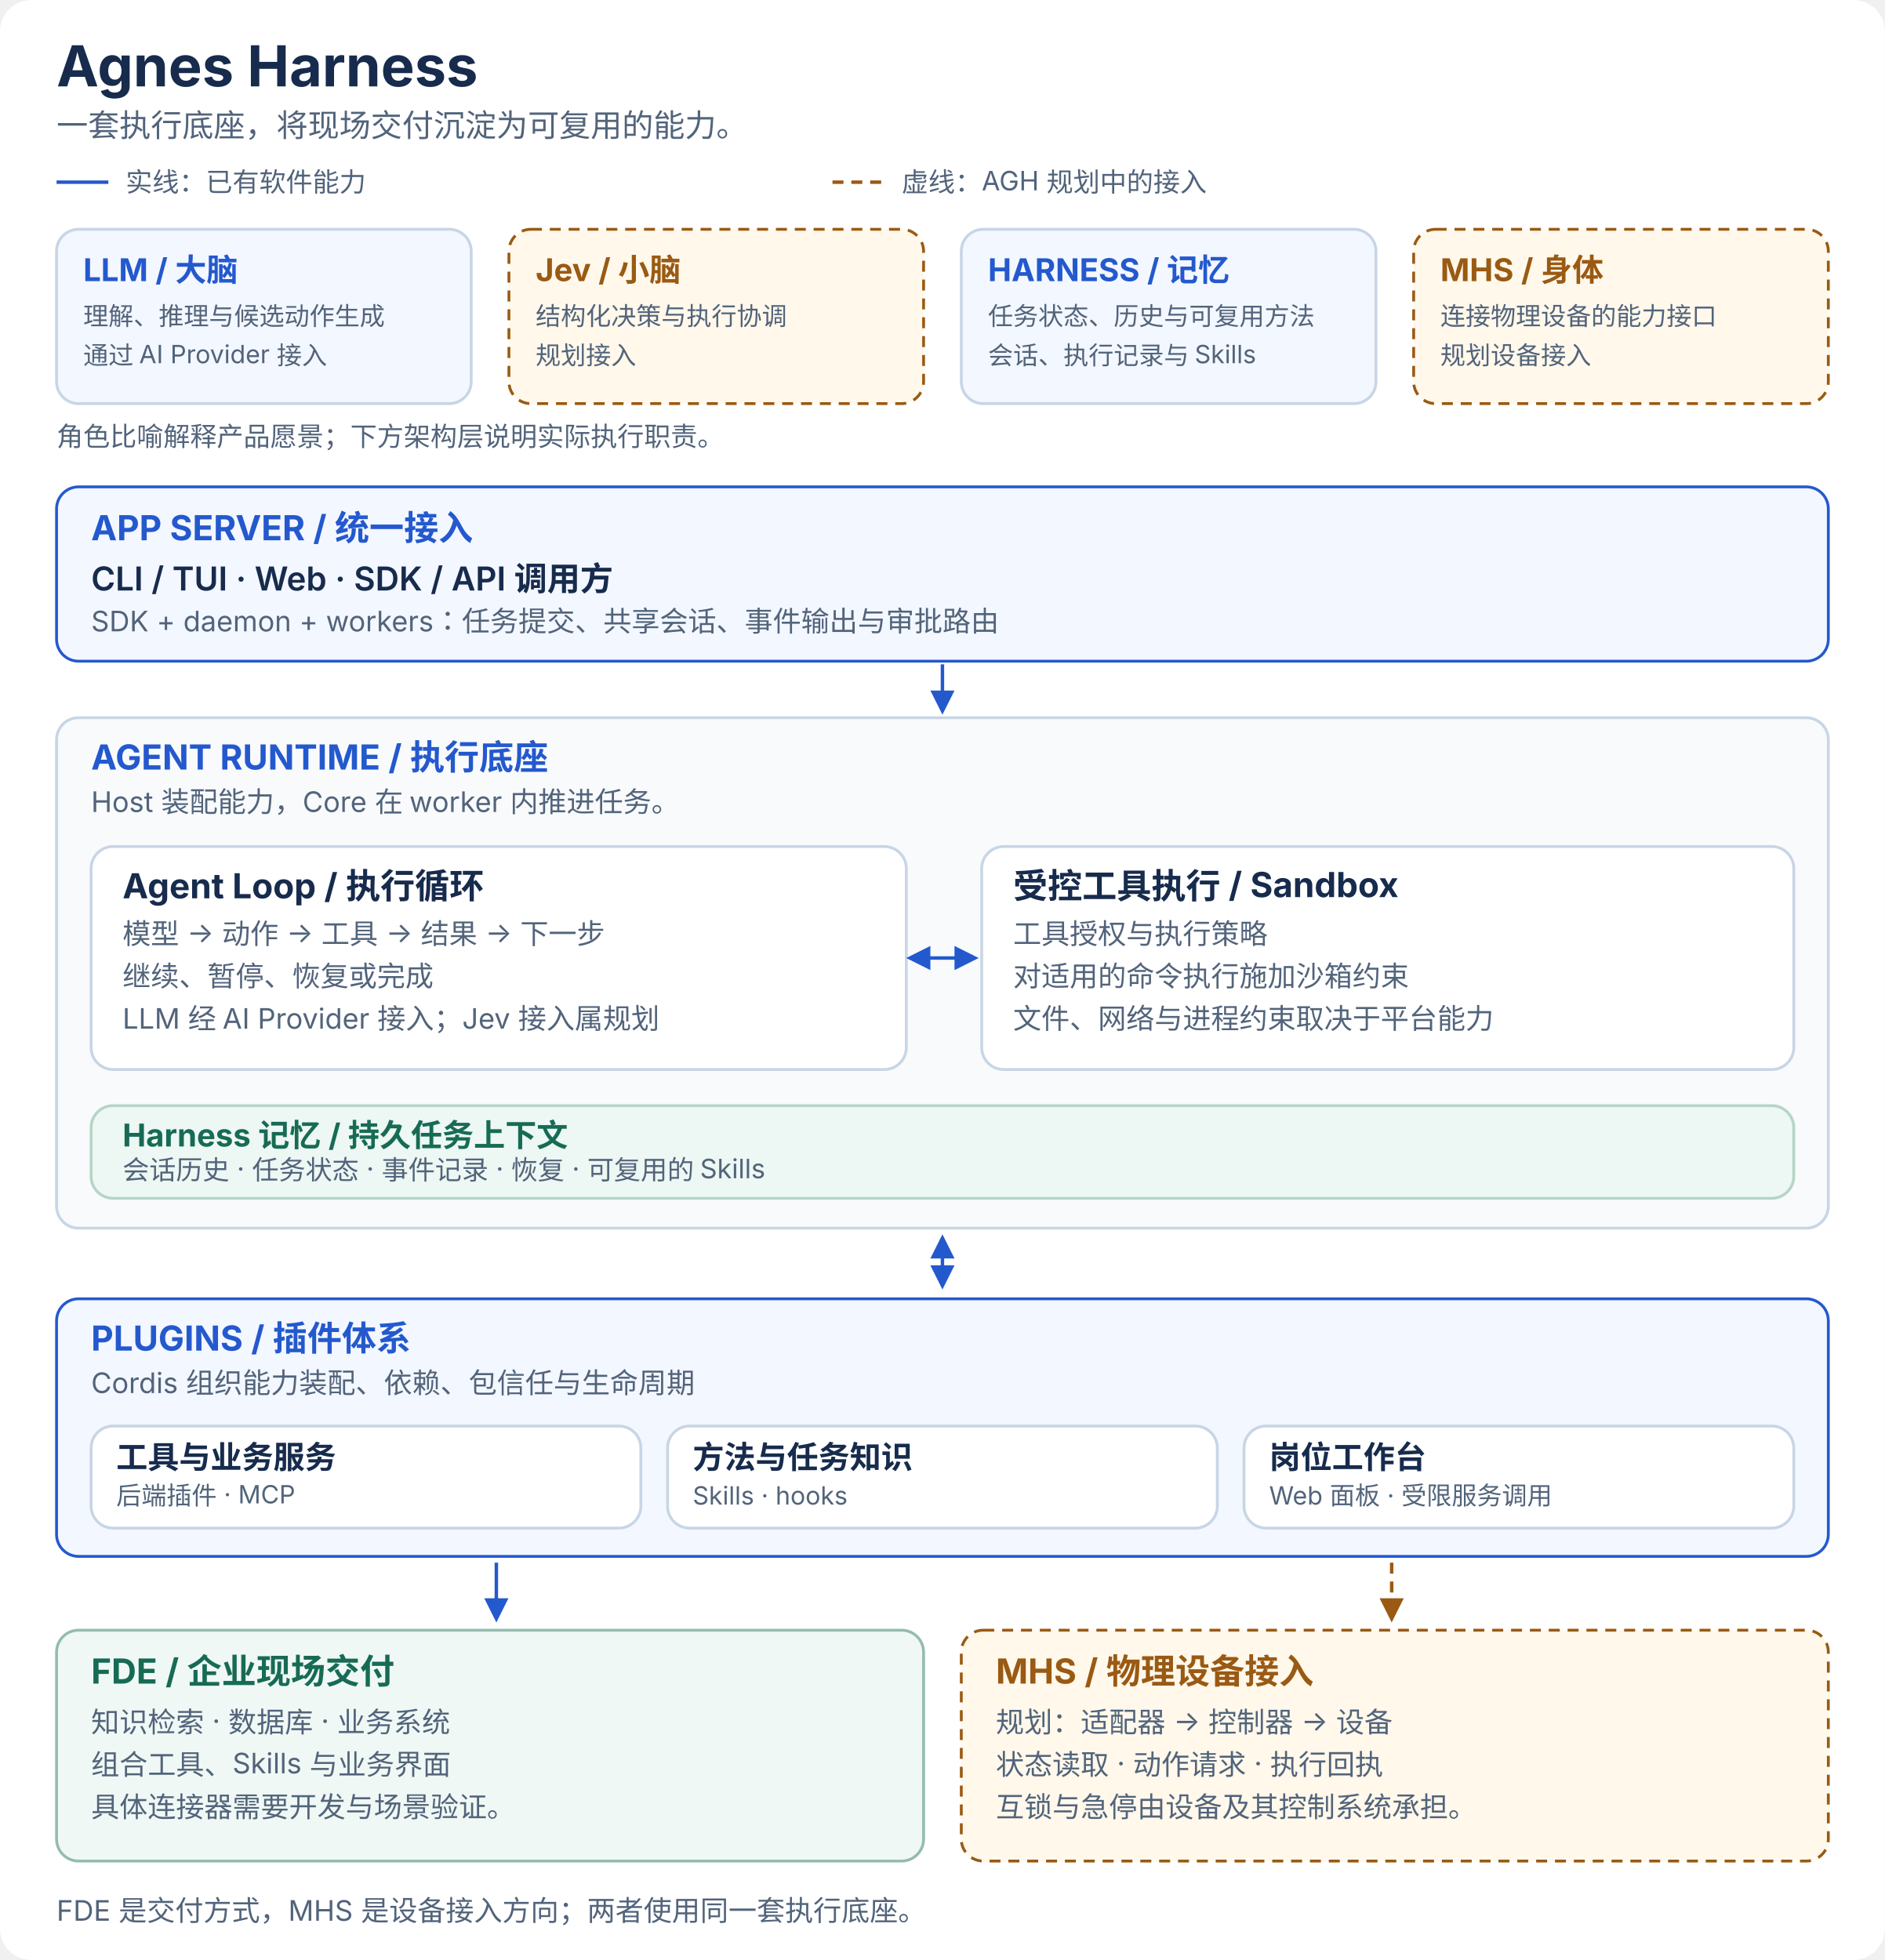
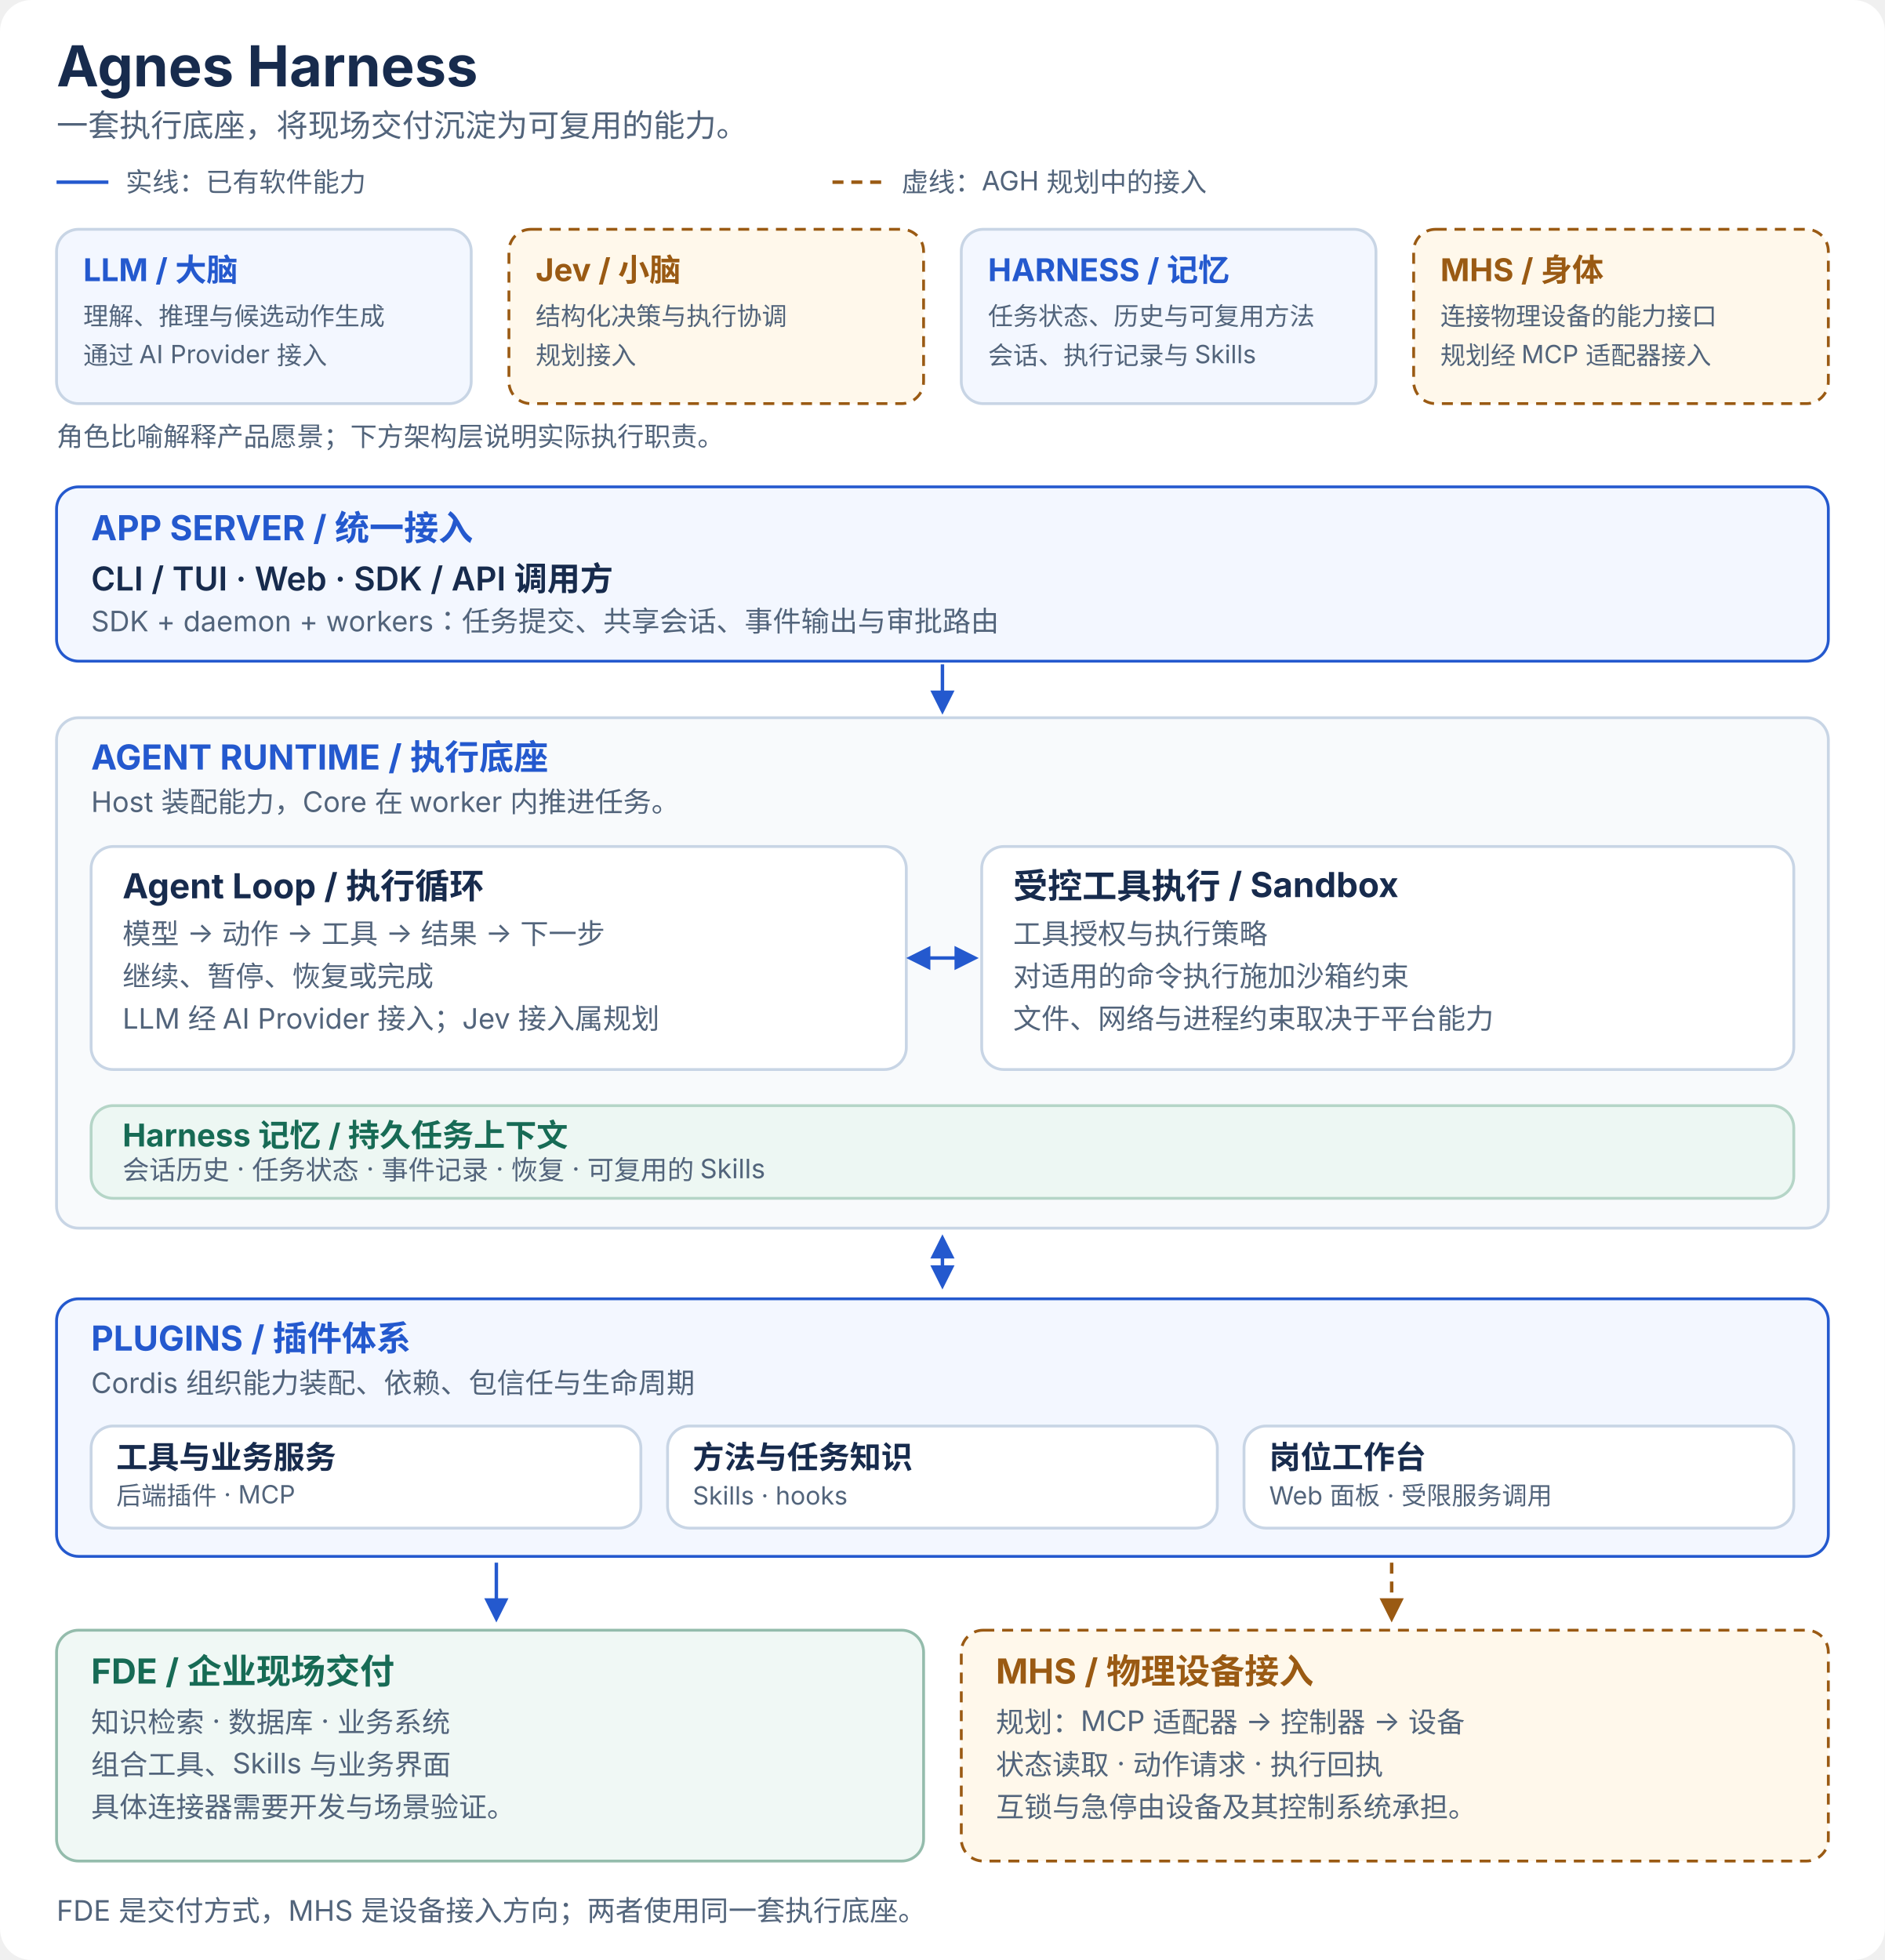
<svg xmlns="http://www.w3.org/2000/svg" width="1200" height="1248" viewBox="0 0 1200 1248" role="img" aria-labelledby="title description" xml:lang="zh-CN">
  <defs>
    <marker id="arrow" viewBox="0 0 10 10" refX="8" refY="5" markerWidth="7" markerHeight="7" orient="auto-start-reverse">
      <path d="M 0 0 L 10 5 L 0 10 z" fill="#2459ce" />
    </marker>
    <marker id="planned-arrow" viewBox="0 0 10 10" refX="8" refY="5" markerWidth="7" markerHeight="7" orient="auto">
      <path d="M 0 0 L 10 5 L 0 10 z" fill="#9a5a13" />
    </marker>
  </defs>
  <rect width="1200" height="1248" rx="20" fill="#ffffff" />
  <g font-family="Inter, Segoe UI, PingFang SC, Microsoft YaHei, Arial, sans-serif">
    <text x="36" y="55" font-size="36" font-weight="700" fill="#172b4d">Agnes Harness</text>
    <text x="36" y="87" font-size="20" font-weight="400" fill="#52647b">一套执行底座，将现场交付沉淀为可复用的能力。</text>
    <path d="M 36 116 H 69" stroke="#2459ce" stroke-width="2.2" />
    <text x="80" y="122" font-size="17" font-weight="400" fill="#52647b">实线：已有软件能力</text>
    <path d="M 530 116 H 563" stroke="#9a5a13" stroke-width="2.2" stroke-dasharray="7 5" />
    <text x="574" y="122" font-size="17" font-weight="400" fill="#52647b">虚线：AGH 规划中的接入</text>
    <rect x="36" y="146" width="264" height="111" rx="14" fill="#f3f7ff" stroke="#c8d5e5" stroke-width="1.8" />
    <text x="53" y="179" font-size="20" font-weight="700" fill="#2459ce">LLM / 大脑</text>
    <text x="53" y="207" font-size="16" font-weight="400" fill="#52647b">理解、推理与候选动作生成</text>
    <text x="53" y="232" font-size="16" font-weight="400" fill="#52647b">通过 AI Provider 接入</text>
    <rect x="324" y="146" width="264" height="111" rx="14" fill="#fff8eb" stroke="#9a5a13" stroke-width="1.8" stroke-dasharray="7 5" />
    <text x="341" y="179" font-size="20" font-weight="700" fill="#9a5a13">Jev / 小脑</text>
    <text x="341" y="207" font-size="16" font-weight="400" fill="#52647b">结构化决策与执行协调</text>
    <text x="341" y="232" font-size="16" font-weight="400" fill="#52647b">规划接入</text>
    <rect x="612" y="146" width="264" height="111" rx="14" fill="#f3f7ff" stroke="#c8d5e5" stroke-width="1.8" />
    <text x="629" y="179" font-size="20" font-weight="700" fill="#2459ce">HARNESS / 记忆</text>
    <text x="629" y="207" font-size="16" font-weight="400" fill="#52647b">任务状态、历史与可复用方法</text>
    <text x="629" y="232" font-size="16" font-weight="400" fill="#52647b">会话、执行记录与 Skills</text>
    <rect x="900" y="146" width="264" height="111" rx="14" fill="#fff8eb" stroke="#9a5a13" stroke-width="1.8" stroke-dasharray="7 5" />
    <text x="917" y="179" font-size="20" font-weight="700" fill="#9a5a13">MHS / 身体</text>
    <text x="917" y="207" font-size="16" font-weight="400" fill="#52647b">连接物理设备的能力接口</text>
-     <text x="917" y="232" font-size="16" font-weight="400" fill="#52647b">规划设备接入</text>
+     <text x="917" y="232" font-size="16" font-weight="400" fill="#52647b">规划经 MCP 适配器接入</text>
    <text x="36" y="284" font-size="17" font-weight="400" fill="#52647b">角色比喻解释产品愿景；下方架构层说明实际执行职责。</text>
    <rect x="36" y="310" width="1128" height="111" rx="14" fill="#f3f7ff" stroke="#2459ce" stroke-width="1.8" />
    <text x="58" y="344" font-size="22" font-weight="700" fill="#2459ce">APP SERVER / 统一接入</text>
    <text x="58" y="376" font-size="21" font-weight="600" fill="#172b4d">CLI / TUI  ·  Web  ·  SDK / API 调用方</text>
    <text x="58" y="402" font-size="18" font-weight="400" fill="#52647b">SDK + daemon + workers：任务提交、共享会话、事件输出与审批路由</text>
    <path d="M 600 423 L 600 452" fill="none" stroke="#2459ce" stroke-width="2.2" marker-end="url(#arrow)" />
    <rect x="36" y="457" width="1128" height="325" rx="14" fill="#f8fafc" stroke="#c8d5e5" stroke-width="1.8" />
    <text x="58" y="490" font-size="22" font-weight="700" fill="#2459ce">AGENT RUNTIME / 执行底座</text>
    <text x="58" y="517" font-size="18" font-weight="400" fill="#52647b">Host 装配能力，Core 在 worker 内推进任务。</text>
    <rect x="58" y="539" width="519" height="142" rx="14" fill="#ffffff" stroke="#c8d5e5" stroke-width="1.8" />
    <text x="78" y="572" font-size="22" font-weight="650" fill="#172b4d">Agent Loop / 执行循环</text>
    <text x="78" y="601" font-size="18" font-weight="400" fill="#52647b">模型 → 动作 → 工具 → 结果 → 下一步</text>
    <text x="78" y="628" font-size="18" font-weight="400" fill="#52647b">继续、暂停、恢复或完成</text>
    <text x="78" y="655" font-size="18" font-weight="400" fill="#52647b">LLM 经 AI Provider 接入；Jev 接入属规划</text>
    <rect x="625" y="539" width="517" height="142" rx="14" fill="#ffffff" stroke="#c8d5e5" stroke-width="1.8" />
    <text x="645" y="572" font-size="22" font-weight="650" fill="#172b4d">受控工具执行 / Sandbox</text>
    <text x="645" y="601" font-size="18" font-weight="400" fill="#52647b">工具授权与执行策略</text>
    <text x="645" y="628" font-size="18" font-weight="400" fill="#52647b">对适用的命令执行施加沙箱约束</text>
    <text x="645" y="655" font-size="18" font-weight="400" fill="#52647b">文件、网络与进程约束取决于平台能力</text>
    <path d="M 580 610 L 620 610" fill="none" stroke="#2459ce" stroke-width="2.2" marker-end="url(#arrow)" marker-start="url(#arrow)" />
    <rect x="58" y="704" width="1084" height="59" rx="14" fill="#edf7f3" stroke="#b5d5c7" stroke-width="1.8" />
    <text x="78" y="730" font-size="20" font-weight="650" fill="#176b55">Harness 记忆 / 持久任务上下文</text>
    <text x="78" y="751" font-size="17" font-weight="400" fill="#52647b">会话历史 · 任务状态 · 事件记录 · 恢复 · 可复用的 Skills</text>
    <path d="M 600 789 L 600 818" fill="none" stroke="#2459ce" stroke-width="2.2" marker-end="url(#arrow)" marker-start="url(#arrow)" />
    <rect x="36" y="827" width="1128" height="164" rx="14" fill="#f3f7ff" stroke="#2459ce" stroke-width="1.8" />
    <text x="58" y="860" font-size="22" font-weight="700" fill="#2459ce">PLUGINS / 插件体系</text>
    <text x="58" y="887" font-size="18" font-weight="400" fill="#52647b">Cordis 组织能力装配、依赖、包信任与生命周期</text>
    <rect x="58" y="908" width="350" height="65" rx="14" fill="#ffffff" stroke="#c8d5e5" stroke-width="1.8" />
    <text x="74" y="935" font-size="20" font-weight="600" fill="#172b4d">工具与业务服务</text>
    <text x="74" y="958" font-size="16" font-weight="400" fill="#52647b">后端插件 · MCP</text>
    <rect x="425" y="908" width="350" height="65" rx="14" fill="#ffffff" stroke="#c8d5e5" stroke-width="1.8" />
    <text x="441" y="935" font-size="20" font-weight="600" fill="#172b4d">方法与任务知识</text>
    <text x="441" y="958" font-size="16" font-weight="400" fill="#52647b">Skills · hooks</text>
    <rect x="792" y="908" width="350" height="65" rx="14" fill="#ffffff" stroke="#c8d5e5" stroke-width="1.8" />
    <text x="808" y="935" font-size="20" font-weight="600" fill="#172b4d">岗位工作台</text>
    <text x="808" y="958" font-size="16" font-weight="400" fill="#52647b">Web 面板 · 受限服务调用</text>
    <path d="M 316 995 L 316 1030" fill="none" stroke="#2459ce" stroke-width="2.2" marker-end="url(#arrow)" />
    <path d="M 886 995 L 886 1030" fill="none" stroke="#9a5a13" stroke-width="2.2" marker-end="url(#planned-arrow)" stroke-dasharray="7 5" />
    <rect x="36" y="1038" width="552" height="147" rx="14" fill="#f0f8f5" stroke="#94bcac" stroke-width="1.8" />
    <text x="58" y="1072" font-size="22" font-weight="700" fill="#176b55">FDE / 企业现场交付</text>
    <text x="58" y="1103" font-size="18" font-weight="400" fill="#52647b">知识检索 · 数据库 · 业务系统</text>
    <text x="58" y="1130" font-size="18" font-weight="400" fill="#52647b">组合工具、Skills 与业务界面</text>
    <text x="58" y="1157" font-size="18" font-weight="400" fill="#52647b">具体连接器需要开发与场景验证。</text>
    <rect x="612" y="1038" width="552" height="147" rx="14" fill="#fff8eb" stroke="#9a5a13" stroke-width="1.8" stroke-dasharray="7 5" />
    <text x="634" y="1072" font-size="22" font-weight="700" fill="#9a5a13">MHS / 物理设备接入</text>
-     <text x="634" y="1103" font-size="18" font-weight="400" fill="#52647b">规划：适配器 → 控制器 → 设备</text>
+     <text x="634" y="1103" font-size="18" font-weight="400" fill="#52647b">规划：MCP 适配器 → 控制器 → 设备</text>
    <text x="634" y="1130" font-size="18" font-weight="400" fill="#52647b">状态读取 · 动作请求 · 执行回执</text>
    <text x="634" y="1157" font-size="18" font-weight="400" fill="#52647b">互锁与急停由设备及其控制系统承担。</text>
    <text x="36" y="1223" font-size="18" font-weight="400" fill="#52647b">FDE 是交付方式，MHS 是设备接入方向；两者使用同一套执行底座。</text>
  </g>
</svg>
